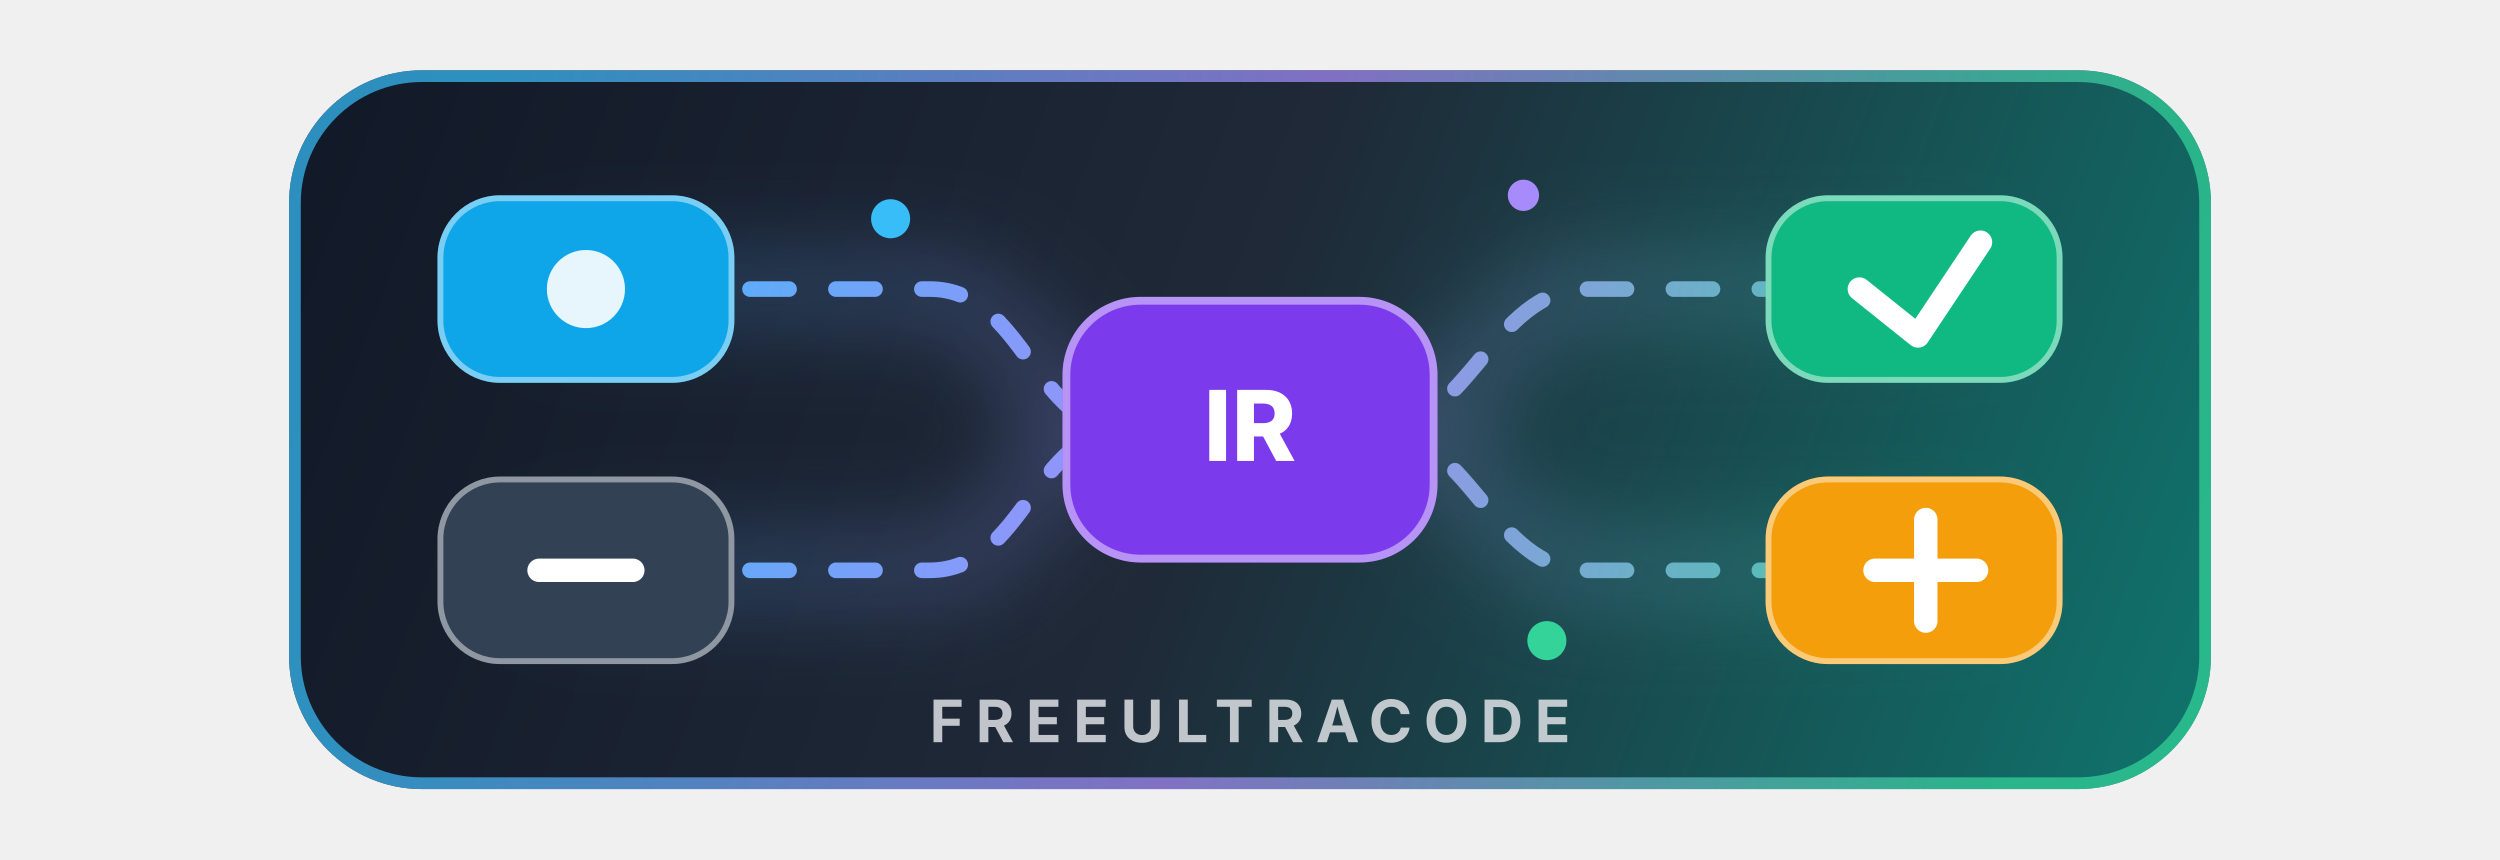
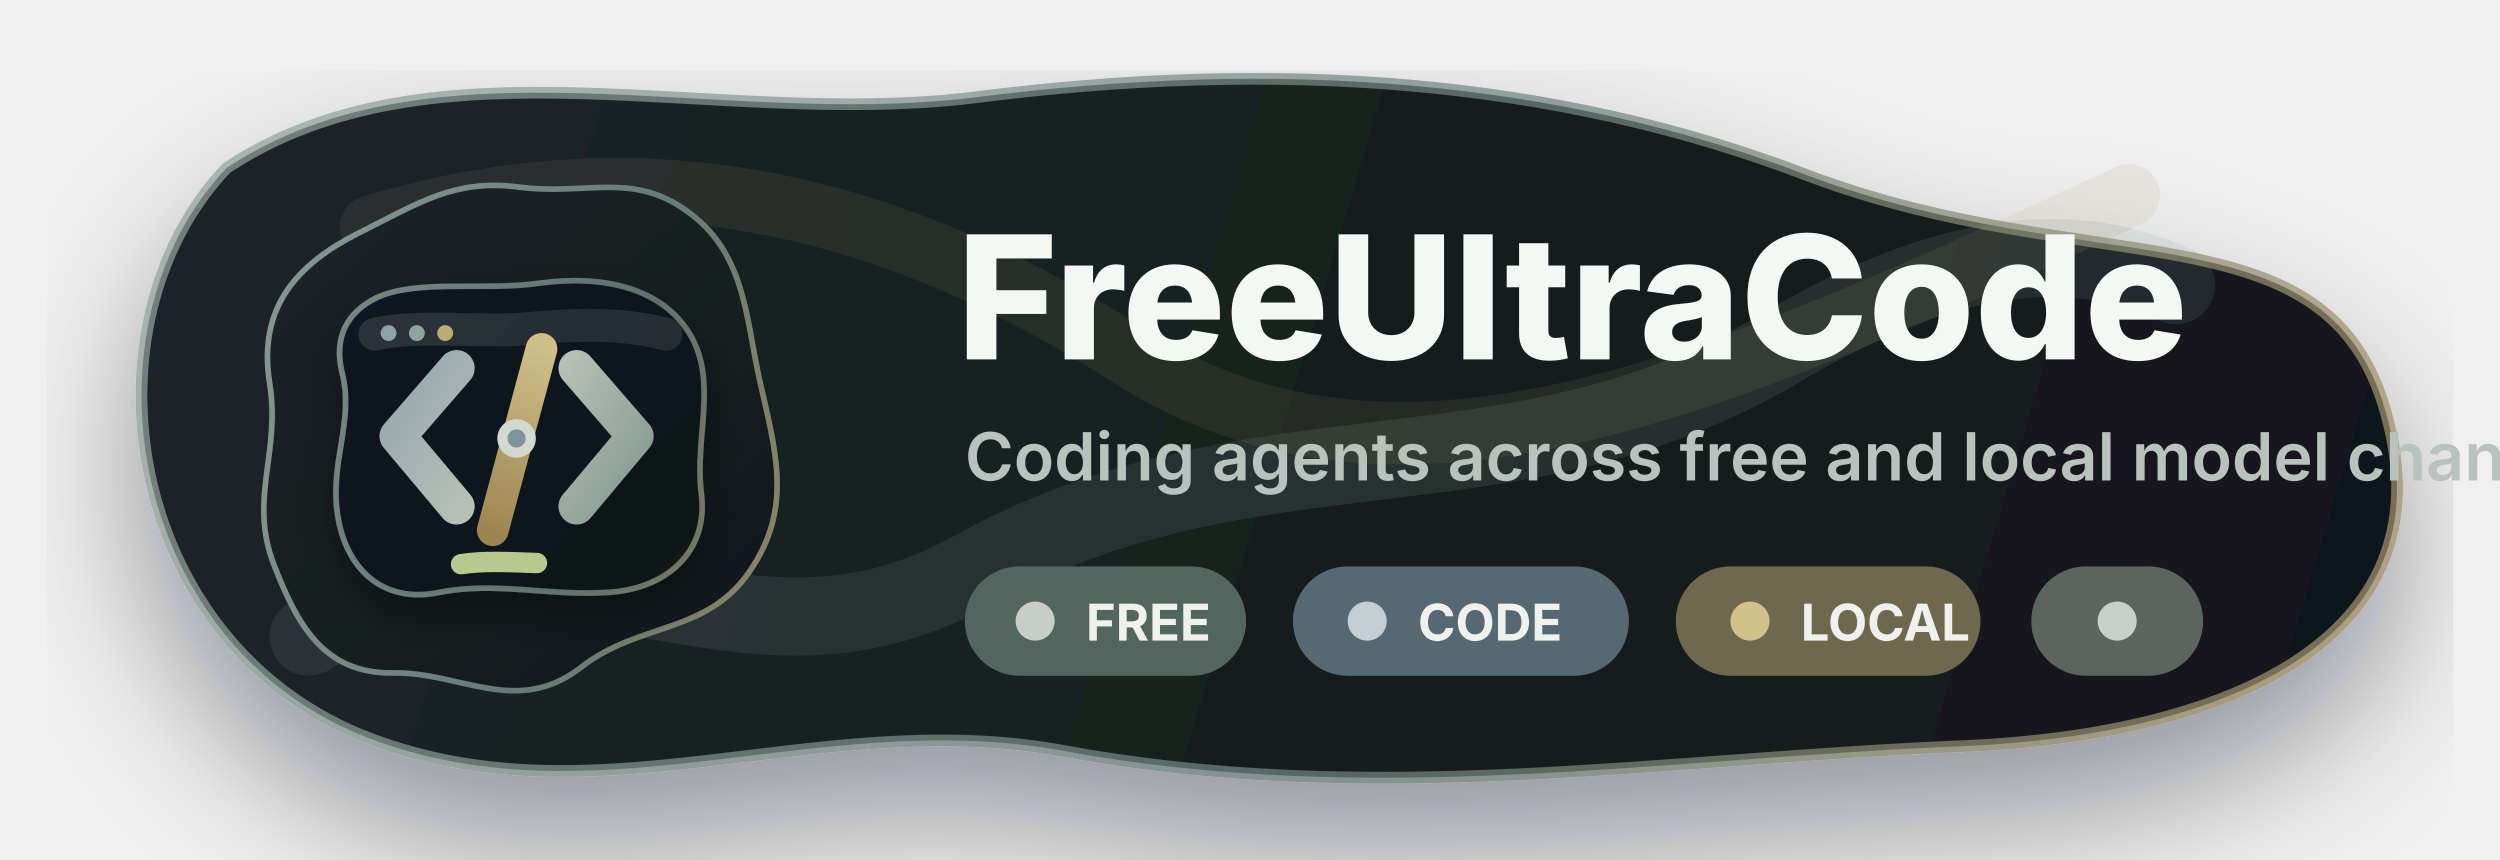
<svg xmlns="http://www.w3.org/2000/svg" width="640" height="220" viewBox="0 0 640 220" fill="none" role="img" aria-labelledby="title desc">
  <style>
-     .track {
-       stroke-dasharray: 10 12;
-       animation: dash 2.8s linear infinite;
+     .cursor {
+       animation: blink 1.2s steps(2, start) infinite;
    }

-     .pulse-a {
-       animation: pulse 2.4s ease-in-out infinite;
-       transform-origin: center;
-     }
- 
-     .pulse-b {
-       animation: pulse 2.4s ease-in-out .45s infinite;
-       transform-origin: center;
-     }
- 
-     .pulse-c {
-       animation: pulse 2.4s ease-in-out .9s infinite;
-       transform-origin: center;
-     }
- 
-     .spark {
-       animation: spark 3.2s ease-in-out infinite;
-       transform-origin: center;
-     }
- 
-     @keyframes dash {
-       to {
-         stroke-dashoffset: -44;
+     @keyframes blink {
+       0%, 44% {
+         opacity: 1;
      }
-     }
- 
-     @keyframes pulse {
-       0%, 100% {
-         opacity: .72;
-         transform: scale(1);
-       }
-       50% {
-         opacity: 1;
-         transform: scale(1.08);
-       }
-     }
- 
-     @keyframes spark {
-       0%, 100% {
-         opacity: .45;
-         transform: translateY(0);
-       }
-       45% {
-         opacity: 1;
-         transform: translateY(-6px);
+       45%, 100% {
+         opacity: .28;
      }
    }
  </style>
  <defs>
-     <linearGradient id="bg" x1="72" y1="16" x2="568" y2="204" gradientUnits="userSpaceOnUse">
-       <stop stop-color="#111827" />
-       <stop offset=".48" stop-color="#1F2937" />
-       <stop offset="1" stop-color="#0F766E" />
+     <linearGradient id="markShell" x1="44" y1="28" x2="604" y2="195" gradientUnits="userSpaceOnUse">
+       <stop stop-color="#1B2129" />
+       <stop offset=".48" stop-color="#17201F" />
+       <stop offset="1" stop-color="#11161C" />
    </linearGradient>
-     <linearGradient id="flow" x1="118" y1="60" x2="522" y2="158" gradientUnits="userSpaceOnUse">
-       <stop stop-color="#38BDF8" />
-       <stop offset=".5" stop-color="#A78BFA" />
-       <stop offset="1" stop-color="#34D399" />
+     <linearGradient id="markRim" x1="62" y1="30" x2="588" y2="194" gradientUnits="userSpaceOnUse">
+       <stop stop-color="#93A39B" />
+       <stop offset=".58" stop-color="#6F8380" />
+       <stop offset="1" stop-color="#A0916B" />
    </linearGradient>
-     <filter id="glow" x="42" y="-8" width="556" height="244" filterUnits="userSpaceOnUse" color-interpolation-filters="sRGB">
-       <feFlood flood-opacity="0" result="BackgroundImageFix" />
-       <feBlend mode="normal" in="SourceGraphic" in2="BackgroundImageFix" result="shape" />
-       <feGaussianBlur stdDeviation="12" result="effect1_foregroundBlur_1_1" />
+     <linearGradient id="iconStone" x1="66" y1="52" x2="444" y2="462" gradientUnits="userSpaceOnUse">
+       <stop stop-color="#1B2129" />
+       <stop offset=".48" stop-color="#17201F" />
+       <stop offset="1" stop-color="#11161C" />
+     </linearGradient>
+     <linearGradient id="iconPanel" x1="126" y1="128" x2="393" y2="389" gradientUnits="userSpaceOnUse">
+       <stop stop-color="#101820" />
+       <stop offset=".58" stop-color="#0E151B" />
+       <stop offset="1" stop-color="#121817" />
+     </linearGradient>
+     <linearGradient id="iconCode" x1="148" y1="185" x2="364" y2="323" gradientUnits="userSpaceOnUse">
+       <stop stop-color="#93A6AD" />
+       <stop offset=".5" stop-color="#B8C0B7" />
+       <stop offset="1" stop-color="#82988F" />
+     </linearGradient>
+     <linearGradient id="iconNeedle" x1="228" y1="342" x2="282" y2="176" gradientUnits="userSpaceOnUse">
+       <stop stop-color="#9B8451" />
+       <stop offset="1" stop-color="#D0BF88" />
+     </linearGradient>
+     <filter id="markShadow" x="12" y="-14" width="616" height="262" filterUnits="userSpaceOnUse" color-interpolation-filters="sRGB">
+       <feDropShadow dx="0" dy="18" stdDeviation="18" flood-color="#020617" flood-opacity=".38" />
+     </filter>
+     <filter id="iconShadow" x="-24%" y="-24%" width="148%" height="148%" color-interpolation-filters="sRGB">
+       <feDropShadow dx="0" dy="16" stdDeviation="18" flood-color="#030712" flood-opacity=".42" />
    </filter>
  </defs>
-   <rect x="74" y="18" width="492" height="184" rx="34" fill="url(#bg)" />
-   <rect x="75.5" y="19.5" width="489" height="181" rx="32.5" stroke="url(#flow)" stroke-opacity=".72" stroke-width="3" />
-   <g filter="url(#glow)" opacity=".55">
-     <path d="M148 74H238C262 74 265 110 288 110H352C376 110 382 74 406 74H500" stroke="url(#flow)" stroke-width="8" stroke-linecap="round" />
-     <path d="M148 146H238C262 146 265 110 288 110H352C376 110 382 146 406 146H500" stroke="url(#flow)" stroke-width="8" stroke-linecap="round" />
+   <g filter="url(#markShadow)">
+     <path d="M58 43 C111 8 183 33 249 25 C327 15 398 20 463 45 C535 72 594 53 610 103 C629 163 571 188 503 191 C426 194 351 207 271 192 C208 181 151 212 92 188 C32 163 20 83 58 43 Z" fill="url(#markShell)" />
+     <path d="M58 43 C111 8 183 33 249 25 C327 15 398 20 463 45 C535 72 594 53 610 103 C629 163 571 188 503 191 C426 194 351 207 271 192 C208 181 151 212 92 188 C32 163 20 83 58 43 Z" stroke="url(#markRim)" stroke-opacity=".72" stroke-width="3" />
+     <path d="M79 163 C145 126 188 180 249 146 C321 106 387 130 456 89 C493 67 527 59 557 73" stroke="#7E9189" stroke-opacity=".16" stroke-width="20" stroke-linecap="round" />
+     <path d="M95 58 C174 34 239 59 289 91 C359 136 443 97 545 50" stroke="#A39165" stroke-opacity=".12" stroke-width="16" stroke-linecap="round" />
  </g>
-   <path class="track" d="M148 74H238C262 74 265 110 288 110H352C376 110 382 74 406 74H500" stroke="url(#flow)" stroke-width="4" stroke-linecap="round" />
-   <path class="track" d="M148 146H238C262 146 265 110 288 110H352C376 110 382 146 406 146H500" stroke="url(#flow)" stroke-width="4" stroke-linecap="round" />
-   <g class="pulse-a">
-     <rect x="112" y="50" width="76" height="48" rx="16" fill="#0EA5E9" />
-     <rect x="112.75" y="50.75" width="74.5" height="46.5" rx="15.25" stroke="white" stroke-opacity=".45" stroke-width="1.5" />
-     <circle cx="150" cy="74" r="10" fill="white" fill-opacity=".9" />
+   <g transform="translate(58 38) scale(.29)">
+     <path d="M257 34 C317 42 357 20 406 55 C457 91 458 146 470 202 C484 265 501 316 462 373 C424 429 364 418 313 458 C256 502 207 462 147 463 C85 464 62 419 42 368 C19 309 48 270 38 207 C27 138 65 101 116 75 C170 48 201 27 257 34 Z" fill="url(#iconStone)" />
+     <path d="M257 34 C317 42 357 20 406 55 C457 91 458 146 470 202 C484 265 501 316 462 373 C424 429 364 418 313 458 C256 502 207 462 147 463 C85 464 62 419 42 368 C19 309 48 270 38 207 C27 138 65 101 116 75 C170 48 201 27 257 34 Z" stroke="url(#markRim)" stroke-width="5" stroke-opacity=".9" />
+     <g filter="url(#iconShadow)">
+       <path d="M132 132 C168 115 227 126 276 119 C334 111 385 124 409 164 C434 206 413 255 419 304 C426 356 388 390 334 392 C284 395 236 382 187 392 C138 402 105 371 98 323 C91 276 113 241 102 198 C94 165 108 144 132 132 Z" fill="url(#iconPanel)" />
+       <path d="M132 132 C168 115 227 126 276 119 C334 111 385 124 409 164 C434 206 413 255 419 304 C426 356 388 390 334 392 C284 395 236 382 187 392 C138 402 105 371 98 323 C91 276 113 241 102 198 C94 165 108 144 132 132 Z" stroke="url(#markRim)" stroke-width="5" stroke-opacity=".82" />
+       <path d="M131 164 C170 155 226 163 266 159 C309 155 350 154 388 164" stroke="#C7CEC9" stroke-opacity=".14" stroke-width="29" stroke-linecap="round" />
+       <circle cx="143" cy="163" r="7" fill="#8DA0A6" />
+       <circle cx="168" cy="163" r="7" fill="#91A39B" />
+       <circle cx="193" cy="163" r="7" fill="#B9AC77" />
+       <path d="M203 194 L151 254 L203 316" stroke="url(#iconCode)" stroke-width="32" stroke-linecap="round" stroke-linejoin="round" />
+       <path d="M309 194 L361 254 L309 316" stroke="url(#iconCode)" stroke-width="32" stroke-linecap="round" stroke-linejoin="round" />
+       <path d="M278 177 L235 337" stroke="url(#iconNeedle)" stroke-width="28" stroke-linecap="round" />
+       <path d="M207 367 C226 364 248 365 274 366" stroke="#B8C88F" stroke-width="18" stroke-linecap="round" />
+     </g>
+     <circle cx="256" cy="256" r="17" fill="#D4D8CF" />
+     <circle cx="256" cy="256" r="8" fill="#7E949D" />
  </g>
-   <g class="pulse-b">
-     <rect x="272" y="76" width="96" height="68" rx="20" fill="#7C3AED" />
-     <rect x="273" y="77" width="94" height="66" rx="19" stroke="white" stroke-opacity=".45" stroke-width="2" />
-     <text x="320" y="118" text-anchor="middle" font-family="Inter, Segoe UI, Arial, sans-serif" font-size="25" font-weight="800" fill="white">IR</text>
+   <text x="245" y="92" font-family="Inter, Segoe UI, Arial, sans-serif" font-size="44" font-weight="800" fill="#F4F7F3">FreeUltraCode</text>
+   <text x="247" y="123" font-family="Inter, Segoe UI, Arial, sans-serif" font-size="17" font-weight="600" fill="#B9C2BC">Coding agents across free and local model channels</text>
+   <g font-family="Inter, Segoe UI, Arial, sans-serif" font-size="13" font-weight="700" fill="#EEF1EC">
+     <rect x="247" y="145" width="72" height="28" rx="14" fill="#52665F" />
+     <circle cx="265" cy="159" r="5" fill="#C6CEC7" />
+     <text x="278" y="164">FREE</text>
+     <rect x="331" y="145" width="86" height="28" rx="14" fill="#566871" />
+     <circle cx="350" cy="159" r="5" fill="#C5CFD3" />
+     <text x="363" y="164">CODE</text>
+     <rect x="429" y="145" width="78" height="28" rx="14" fill="#6E684F" />
+     <circle cx="448" cy="159" r="5" fill="#D1C18C" />
+     <text x="461" y="164">LOCAL</text>
+     <rect class="cursor" x="520" y="145" width="44" height="28" rx="14" fill="#5B655E" />
+     <circle cx="542" cy="159" r="5" fill="#C8D0CB" />
  </g>
-   <g class="pulse-c">
-     <rect x="452" y="50" width="76" height="48" rx="16" fill="#10B981" />
-     <rect x="452.75" y="50.75" width="74.5" height="46.5" rx="15.25" stroke="white" stroke-opacity=".45" stroke-width="1.5" />
-     <path d="M476 74L491 86L507 62" stroke="white" stroke-width="6" stroke-linecap="round" stroke-linejoin="round" />
-   </g>
-   <g class="pulse-c">
-     <rect x="452" y="122" width="76" height="48" rx="16" fill="#F59E0B" />
-     <rect x="452.75" y="122.75" width="74.5" height="46.5" rx="15.25" stroke="white" stroke-opacity=".45" stroke-width="1.5" />
-     <path d="M480 146H506M493 133V159" stroke="white" stroke-width="6" stroke-linecap="round" />
-   </g>
-   <g class="pulse-a">
-     <rect x="112" y="122" width="76" height="48" rx="16" fill="#334155" />
-     <rect x="112.75" y="122.75" width="74.5" height="46.5" rx="15.25" stroke="white" stroke-opacity=".45" stroke-width="1.5" />
-     <path d="M138 146H162" stroke="white" stroke-width="6" stroke-linecap="round" />
-   </g>
-   <circle class="spark" cx="228" cy="56" r="5" fill="#38BDF8" />
-   <circle class="spark" cx="396" cy="164" r="5" fill="#34D399" />
-   <circle class="spark" cx="390" cy="50" r="4" fill="#A78BFA" />
-   <text x="320" y="190" text-anchor="middle" font-family="Inter, Segoe UI, Arial, sans-serif" font-size="15" font-weight="700" letter-spacing="3" fill="#E5E7EB" fill-opacity=".82">FREEULTRACODE</text>
</svg>
